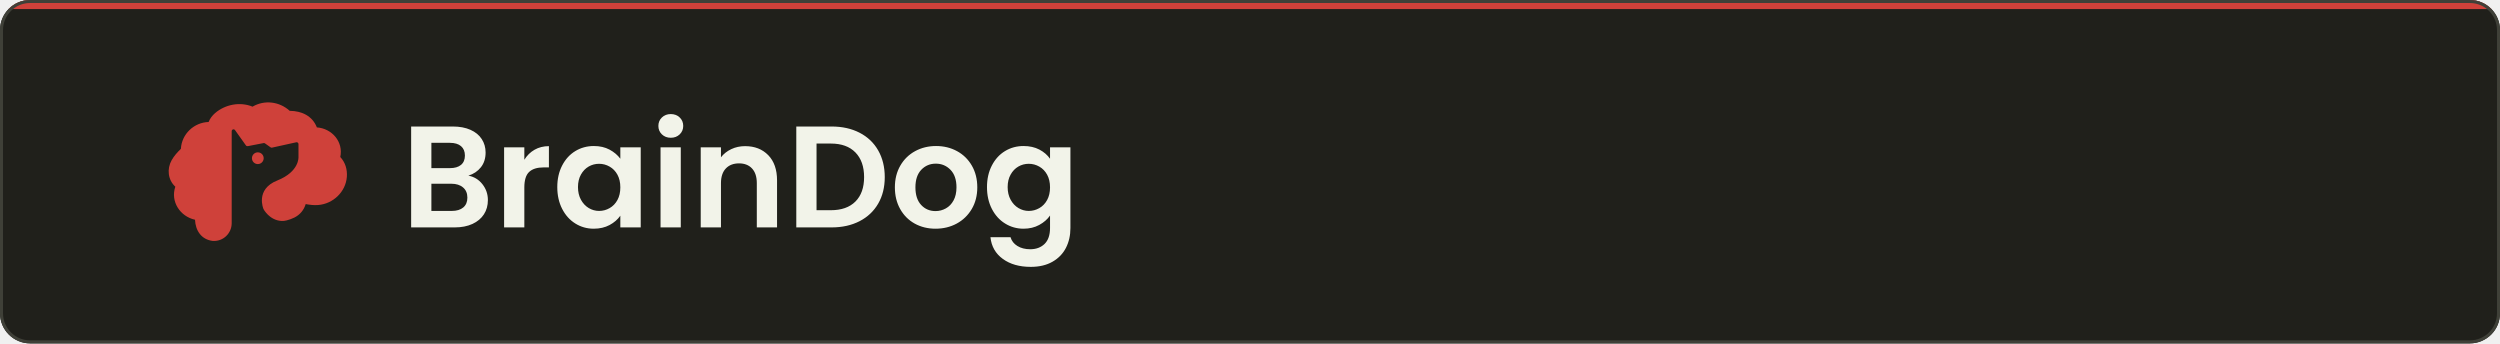
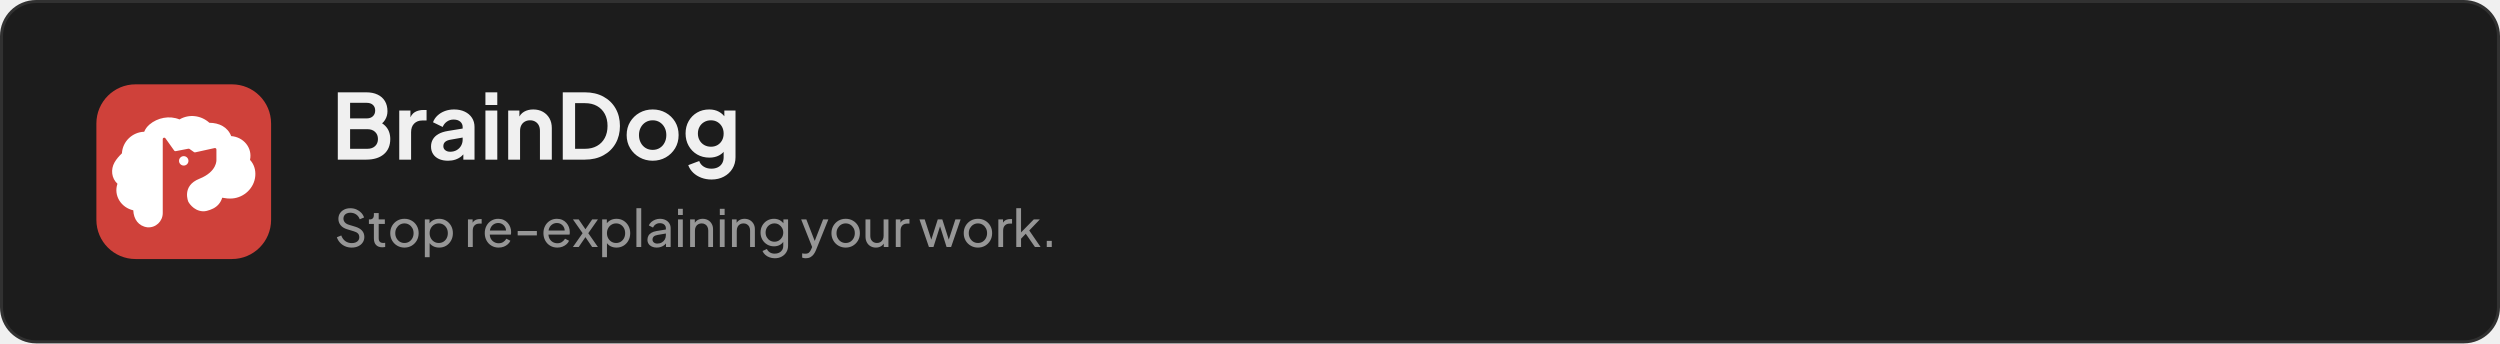
- <svg xmlns="http://www.w3.org/2000/svg" width="830" height="114" viewBox="0 0 830 114" role="img" aria-labelledby="banner-title" font-family="system-ui,-apple-system,'Segoe UI',Roboto,Helvetica,Arial,sans-serif">
-   <clipPath id="panel">
-     <rect width="830" height="114" rx="10" />
-   </clipPath>
-   <g clip-path="url(#panel)">
-     <rect width="830" height="114" fill="#20201B" />
-     <rect width="830" height="3" fill="#CF413A" />
-   </g>
-   <rect x=".5" y=".5" width="829" height="113" rx="9.5" fill="none" stroke="#3F4038" />
-   <g fill="#CF413A" transform="translate(56 34) scale(0.059342)">
+ <svg xmlns="http://www.w3.org/2000/svg" width="830" height="114" viewBox="0 0 830 114" role="img" aria-labelledby="banner-title">
+   <rect x=".5" y=".5" width="829" height="113" rx="11.5" fill="#1C1C1C" stroke="#313131" />
+   <rect x="32" y="28.0" width="58" height="58" rx="13" fill="#CF413A" />
+   <g fill="#FFFFFF" transform="translate(32 28.0) scale(0.056641) translate(92.16 185.68) scale(0.84192)">
    <path d="M498.69,345c-18.16,0-32.84-14.67-32.84-32.79s14.67-32.84,32.84-32.84,32.79,14.68,32.79,32.84-14.68,32.79-32.79,32.79Z" />
    <path d="M996.77,417.5c-6.88,83.35-76.86,150.09-160.36,156.58-24.46,1.89-46.2-.92-69.89-5.28-9.78,33.52-32.06,59.57-62.62,75.12-14.74,7.33-29.75,12.77-44.89,16.5-9.22,2.27-18.73,3.34-28.21,2.79-67.92-3.98-100.24-66.41-100.24-66.41,0,0-48.09-110.28,77.01-159.97,125.05-49.74,118.66-131.49,118.66-131.49v-72.21c0-6.59-6.1-11.43-12.5-10.03l-135.42,29.93c-2.81.63-5.81,0-8.14-1.65l-31.19-22.09c-2.32-1.65-5.13-2.23-7.89-1.74l-88.63,17.19c-3.97.73-7.99-.87-10.32-4.17l-60.93-85.58c-5.81-8.19-18.65-4.07-18.65,5.96v514.7c0,57.66-48.91,103.77-106.39,99.2-.47-.04-.94-.08-1.42-.12-61.27-8.19-94.64-56.57-97.4-118.32-83.16-18.11-138.61-101.66-110.18-184.82-41.7-38.31-48.09-99.63-20.34-148.54,13.75-24.26,31.43-43.73,51.53-63.35,4.36-83.45,74-147.82,155.08-150.14,8.09-20.34,20.44-35.65,36.08-49.79C316.83,11.01,399.31-4.97,469.15,23.75c67.51-39.57,151.21-28.28,208.07,23.39,67.56.44,127.18,28.91,151.84,92.65,84.56,6.1,149.27,80.45,131.06,165.64,27.99,30.03,40.1,69.6,36.66,112.07Z" />
  </g>
-   <path fill="#F2F3E9" d="M161.98 66.43Q161.98 69.12 160.66 71.16Q159.34 73.2 156.85 74.35Q154.35 75.5 150.94 75.5H136.5V42H150.32Q153.73 42 156.2 43.1Q158.67 44.2 159.94 46.17Q161.22 48.14 161.22 50.64Q161.22 53.56 159.66 55.53Q158.1 57.5 155.5 58.32Q158.34 58.84 160.16 61.15Q161.98 63.45 161.98 66.43ZM143.22 55.82H149.36Q151.76 55.82 153.06 54.74Q154.35 53.66 154.35 51.64Q154.35 49.63 153.06 48.52Q151.76 47.42 149.36 47.42H143.22ZM155.17 65.61Q155.17 63.45 153.73 62.23Q152.29 61 149.84 61H143.22V70.03H149.98Q152.43 70.03 153.8 68.88Q155.17 67.72 155.17 65.61ZM182.24 48.52V55.58H180.46Q177.3 55.58 175.69 57.07Q174.08 58.56 174.08 62.25V75.5H167.36V48.91H174.08V53.04Q175.38 50.92 177.46 49.72Q179.55 48.52 182.24 48.52ZM197.17 48.48Q200.14 48.48 202.38 49.68Q204.61 50.88 205.95 52.7V48.91H212.72V75.5H205.95V71.61Q204.66 73.48 202.38 74.71Q200.1 75.93 197.12 75.93Q193.76 75.93 191 74.2Q188.24 72.48 186.63 69.33Q185.02 66.19 185.02 62.11Q185.02 58.08 186.63 54.96Q188.24 51.84 191 50.16Q193.76 48.48 197.17 48.48ZM198.9 54.38Q197.02 54.38 195.44 55.29Q193.86 56.2 192.87 57.96Q191.89 59.71 191.89 62.11Q191.89 64.51 192.87 66.31Q193.86 68.11 195.46 69.07Q197.07 70.03 198.9 70.03Q200.77 70.03 202.4 69.09Q204.03 68.16 204.99 66.4Q205.95 64.65 205.95 62.2Q205.95 59.76 204.99 58Q204.03 56.25 202.4 55.32Q200.77 54.38 198.9 54.38ZM218.58 41.8Q218.58 40.12 219.75 39Q220.93 37.87 222.7 37.87Q224.48 37.87 225.66 39Q226.83 40.12 226.83 41.8Q226.83 43.48 225.66 44.61Q224.48 45.74 222.7 45.74Q220.93 45.74 219.75 44.61Q218.58 43.48 218.58 41.8ZM226.02 48.91V75.5H219.3V48.91ZM257.98 59.9V75.5H251.26V60.81Q251.26 57.64 249.68 55.94Q248.1 54.24 245.36 54.24Q242.58 54.24 240.97 55.94Q239.36 57.64 239.36 60.81V75.5H232.64V48.91H239.36V52.22Q240.7 50.49 242.79 49.51Q244.88 48.52 247.38 48.52Q252.13 48.52 255.06 51.52Q257.98 54.52 257.98 59.9ZM293.74 58.8Q293.74 63.84 291.56 67.6Q289.38 71.37 285.37 73.44Q281.36 75.5 276.08 75.5H264.37V42H276.08Q281.36 42 285.37 44.06Q289.38 46.12 291.56 49.94Q293.74 53.76 293.74 58.8ZM286.88 58.8Q286.88 53.56 284 50.61Q281.12 47.66 275.84 47.66H271.09V69.79H275.84Q281.12 69.79 284 66.91Q286.88 64.03 286.88 58.8ZM297.1 62.2Q297.1 58.12 298.9 55Q300.7 51.88 303.82 50.18Q306.94 48.48 310.78 48.48Q314.62 48.48 317.74 50.18Q320.86 51.88 322.66 55Q324.46 58.12 324.46 62.2Q324.46 66.28 322.62 69.4Q320.77 72.52 317.62 74.23Q314.48 75.93 310.59 75.93Q306.75 75.93 303.68 74.23Q300.61 72.52 298.86 69.4Q297.1 66.28 297.1 62.2ZM317.55 62.2Q317.55 58.41 315.56 56.37Q313.57 54.33 310.69 54.33Q307.81 54.33 305.86 56.37Q303.92 58.41 303.92 62.2Q303.92 66 305.82 68.04Q307.71 70.08 310.59 70.08Q312.42 70.08 314.02 69.19Q315.63 68.3 316.59 66.52Q317.55 64.75 317.55 62.2ZM348.61 52.7V48.91H355.38V75.69Q355.38 79.39 353.89 82.29Q352.4 85.2 349.42 86.9Q346.45 88.6 342.22 88.6Q336.56 88.6 332.94 85.96Q329.31 83.32 328.83 78.76H335.5Q336.03 80.59 337.78 81.67Q339.54 82.75 342.03 82.75Q344.96 82.75 346.78 81Q348.61 79.24 348.61 75.69V71.56Q347.31 73.44 345.03 74.68Q342.75 75.93 339.82 75.93Q336.46 75.93 333.68 74.2Q330.9 72.48 329.29 69.33Q327.68 66.19 327.68 62.11Q327.68 58.08 329.29 54.96Q330.9 51.84 333.66 50.16Q336.42 48.48 339.82 48.48Q342.8 48.48 345.06 49.65Q347.31 50.83 348.61 52.7ZM341.55 54.38Q339.68 54.38 338.1 55.29Q336.51 56.2 335.53 57.96Q334.54 59.71 334.54 62.11Q334.54 64.51 335.53 66.31Q336.51 68.11 338.12 69.07Q339.73 70.03 341.55 70.03Q343.42 70.03 345.06 69.09Q346.69 68.16 347.65 66.4Q348.61 64.65 348.61 62.2Q348.61 59.76 347.65 58Q346.69 56.25 345.06 55.32Q343.42 54.38 341.55 54.38Z" />
+   <path fill="#F0F0F0" transform="translate(110 53)" d="M2.15 0V-22.35H11.58Q13.79 -22.35 15.37 -21.59Q16.96 -20.83 17.8 -19.42Q18.64 -18.02 18.64 -16.04Q18.64 -14.5 17.82 -13.17Q17 -11.83 15.21 -10.99L15.2 -12.88Q16.86 -12.24 17.82 -11.3Q18.77 -10.37 19.17 -9.23Q19.57 -8.1 19.57 -6.85Q19.57 -3.62 17.45 -1.81Q15.33 0 11.59 0ZM6.23 -3.6H11.99Q13.58 -3.6 14.53 -4.49Q15.48 -5.38 15.48 -6.84Q15.48 -8.32 14.53 -9.21Q13.58 -10.11 11.99 -10.11H6.23ZM6.23 -13.69H11.78Q13.04 -13.69 13.8 -14.41Q14.56 -15.13 14.56 -16.31Q14.56 -17.5 13.8 -18.18Q13.04 -18.86 11.78 -18.86H6.23ZM22.55 0V-16.3H26.26V-12.7L25.96 -13.22Q26.5 -15.06 27.73 -15.78Q28.95 -16.49 30.64 -16.49H31.62V-13H30.21Q28.54 -13 27.51 -11.98Q26.48 -10.96 26.48 -9.09V0ZM38.73 0.36Q37.02 0.36 35.75 -0.21Q34.48 -0.79 33.8 -1.84Q33.1 -2.9 33.1 -4.33Q33.1 -5.68 33.71 -6.73Q34.32 -7.79 35.58 -8.51Q36.85 -9.23 38.75 -9.53L44.09 -10.4V-7.42L39.49 -6.61Q38.34 -6.4 37.77 -5.88Q37.19 -5.35 37.19 -4.46Q37.19 -3.63 37.83 -3.13Q38.48 -2.62 39.44 -2.62Q40.69 -2.62 41.62 -3.16Q42.56 -3.7 43.08 -4.62Q43.6 -5.54 43.6 -6.64V-10.86Q43.6 -11.92 42.79 -12.62Q41.98 -13.31 40.61 -13.31Q39.34 -13.31 38.38 -12.63Q37.42 -11.96 36.97 -10.85L33.76 -12.41Q34.23 -13.7 35.26 -14.65Q36.29 -15.61 37.71 -16.14Q39.13 -16.66 40.77 -16.66Q42.77 -16.66 44.3 -15.93Q45.83 -15.2 46.69 -13.89Q47.54 -12.58 47.54 -10.86V0H43.83V-2.78L44.68 -2.83Q44.03 -1.8 43.16 -1.09Q42.28 -0.38 41.18 -0.01Q40.07 0.36 38.73 0.36ZM51.16 0V-16.3H55.1V0ZM51.16 -18.15V-22.35H55.1V-18.15ZM58.72 0V-16.3H62.44V-13.09L62.13 -13.66Q62.71 -15.16 64 -15.91Q65.3 -16.66 67.03 -16.66Q68.86 -16.66 70.25 -15.88Q71.63 -15.1 72.42 -13.72Q73.2 -12.33 73.2 -10.5V0H69.26V-9.57Q69.26 -10.66 68.85 -11.43Q68.44 -12.2 67.69 -12.63Q66.95 -13.06 65.98 -13.06Q65.01 -13.06 64.25 -12.63Q63.49 -12.2 63.08 -11.43Q62.66 -10.65 62.66 -9.57V0ZM76.84 0V-22.35H84.15Q87.7 -22.35 90.32 -20.93Q92.94 -19.51 94.38 -16.99Q95.82 -14.47 95.82 -11.18Q95.82 -7.91 94.38 -5.38Q92.94 -2.85 90.32 -1.43Q87.7 0 84.15 0ZM80.93 -3.6H84.24Q86.52 -3.6 88.19 -4.54Q89.86 -5.47 90.78 -7.18Q91.7 -8.88 91.7 -11.2Q91.7 -13.51 90.78 -15.2Q89.85 -16.89 88.19 -17.82Q86.52 -18.75 84.24 -18.75H80.93ZM106.69 0.36Q104.3 0.36 102.34 -0.75Q100.38 -1.85 99.22 -3.78Q98.05 -5.71 98.05 -8.16Q98.05 -10.63 99.21 -12.54Q100.37 -14.45 102.33 -15.56Q104.29 -16.66 106.69 -16.66Q109.1 -16.66 111.05 -15.56Q112.99 -14.46 114.15 -12.55Q115.3 -10.63 115.3 -8.16Q115.3 -5.7 114.14 -3.77Q112.97 -1.84 111.03 -0.74Q109.08 0.36 106.69 0.36ZM106.69 -3.24Q108.02 -3.24 109.03 -3.87Q110.05 -4.5 110.63 -5.62Q111.22 -6.73 111.22 -8.16Q111.22 -9.58 110.63 -10.68Q110.05 -11.78 109.03 -12.42Q108.02 -13.06 106.69 -13.06Q105.37 -13.06 104.34 -12.42Q103.32 -11.78 102.73 -10.68Q102.14 -9.58 102.14 -8.16Q102.14 -6.73 102.73 -5.62Q103.32 -4.5 104.34 -3.87Q105.37 -3.24 106.69 -3.24ZM126.21 6.6Q124.38 6.6 122.82 6Q121.25 5.4 120.13 4.33Q119.02 3.27 118.5 1.83L122.14 0.45Q122.51 1.59 123.58 2.29Q124.66 3 126.19 3Q127.39 3 128.31 2.55Q129.22 2.11 129.74 1.24Q130.25 0.38 130.25 -0.81V-4.51L131 -3.62Q130.16 -2.15 128.75 -1.41Q127.35 -0.67 125.53 -0.67Q123.26 -0.67 121.46 -1.71Q119.66 -2.76 118.64 -4.58Q117.61 -6.4 117.61 -8.7Q117.61 -11 118.64 -12.8Q119.66 -14.59 121.44 -15.63Q123.21 -16.66 125.47 -16.66Q127.28 -16.66 128.67 -15.91Q130.06 -15.16 131 -13.7L130.48 -12.73V-16.3H134.19V-0.81Q134.19 1.33 133.16 3.01Q132.13 4.69 130.33 5.64Q128.54 6.6 126.21 6.6ZM126.04 -4.29Q127.28 -4.29 128.23 -4.85Q129.17 -5.41 129.71 -6.39Q130.25 -7.38 130.25 -8.65Q130.25 -9.93 129.7 -10.93Q129.15 -11.92 128.2 -12.49Q127.26 -13.06 126.04 -13.06Q124.78 -13.06 123.8 -12.49Q122.81 -11.92 122.26 -10.93Q121.7 -9.94 121.7 -8.65Q121.7 -7.4 122.26 -6.42Q122.81 -5.43 123.79 -4.86Q124.78 -4.29 126.04 -4.29Z" />
+   <path fill="#969696" transform="translate(111 82)" d="M5.75 0.2Q4.55 0.2 3.55 -0.25Q2.55 -0.7 1.85 -1.48Q1.15 -2.26 0.84 -3.23L2.3 -3.82Q2.75 -2.59 3.66 -1.94Q4.57 -1.29 5.8 -1.29Q6.55 -1.29 7.11 -1.53Q7.67 -1.77 7.98 -2.2Q8.29 -2.63 8.29 -3.2Q8.29 -4.02 7.84 -4.48Q7.39 -4.94 6.53 -5.19L4.2 -5.9Q2.82 -6.32 2.08 -7.24Q1.35 -8.15 1.35 -9.35Q1.35 -10.38 1.86 -11.18Q2.37 -11.97 3.26 -12.42Q4.15 -12.87 5.29 -12.87Q6.43 -12.87 7.35 -12.46Q8.28 -12.05 8.93 -11.36Q9.58 -10.67 9.87 -9.8L8.44 -9.2Q8.05 -10.26 7.22 -10.82Q6.4 -11.38 5.3 -11.38Q4.62 -11.38 4.11 -11.14Q3.59 -10.91 3.31 -10.47Q3.02 -10.04 3.02 -9.45Q3.02 -8.76 3.46 -8.21Q3.91 -7.66 4.82 -7.38L6.93 -6.74Q8.43 -6.29 9.19 -5.44Q9.96 -4.59 9.96 -3.33Q9.96 -2.29 9.42 -1.5Q8.89 -0.7 7.94 -0.25Q7 0.2 5.75 0.2ZM15.93 0.1Q14.59 0.1 13.86 -0.66Q13.13 -1.42 13.13 -2.83V-7.65H11.48V-9.15H11.82Q12.43 -9.15 12.78 -9.53Q13.13 -9.91 13.13 -10.52V-11.26H14.73V-9.15H16.77V-7.65H14.73V-2.87Q14.73 -2.41 14.87 -2.07Q15.02 -1.73 15.35 -1.53Q15.69 -1.34 16.24 -1.34Q16.38 -1.34 16.55 -1.36Q16.73 -1.38 16.88 -1.39V0Q16.66 0.05 16.39 0.07Q16.12 0.1 15.93 0.1ZM23.28 0.2Q21.97 0.2 20.9 -0.42Q19.82 -1.04 19.19 -2.12Q18.56 -3.21 18.56 -4.59Q18.56 -5.96 19.18 -7.04Q19.81 -8.11 20.88 -8.74Q21.94 -9.36 23.28 -9.36Q24.62 -9.36 25.68 -8.74Q26.75 -8.13 27.37 -7.05Q27.99 -5.98 27.99 -4.59Q27.99 -3.2 27.35 -2.11Q26.71 -1.03 25.65 -0.41Q24.58 0.2 23.28 0.2ZM23.28 -1.33Q24.14 -1.33 24.83 -1.75Q25.51 -2.18 25.91 -2.92Q26.31 -3.66 26.31 -4.59Q26.31 -5.52 25.91 -6.25Q25.51 -6.97 24.83 -7.4Q24.14 -7.83 23.28 -7.83Q22.42 -7.83 21.73 -7.4Q21.05 -6.97 20.64 -6.25Q20.23 -5.52 20.23 -4.59Q20.23 -3.66 20.64 -2.92Q21.05 -2.18 21.73 -1.75Q22.42 -1.33 23.28 -1.33ZM30.05 3.4V-9.15H31.6V-7.18L31.39 -7.58Q31.91 -8.4 32.79 -8.88Q33.67 -9.36 34.81 -9.36Q36.11 -9.36 37.13 -8.73Q38.16 -8.1 38.76 -7.03Q39.36 -5.95 39.36 -4.58Q39.36 -3.22 38.76 -2.14Q38.16 -1.05 37.14 -0.42Q36.11 0.2 34.8 0.2Q33.69 0.2 32.78 -0.28Q31.87 -0.77 31.39 -1.68L31.64 -1.96V3.4ZM34.68 -1.33Q35.54 -1.33 36.22 -1.75Q36.9 -2.18 37.29 -2.91Q37.68 -3.65 37.68 -4.58Q37.68 -5.52 37.29 -6.25Q36.9 -6.97 36.22 -7.4Q35.54 -7.83 34.68 -7.83Q33.82 -7.83 33.13 -7.4Q32.44 -6.98 32.04 -6.24Q31.64 -5.5 31.64 -4.58Q31.64 -3.65 32.04 -2.91Q32.44 -2.18 33.13 -1.75Q33.82 -1.33 34.68 -1.33ZM44.36 0V-9.15H45.91V-7.48L45.74 -7.72Q46.06 -8.5 46.73 -8.88Q47.4 -9.27 48.34 -9.27H48.91V-7.76H48.11Q47.14 -7.76 46.55 -7.16Q45.96 -6.56 45.96 -5.46V0ZM54.54 0.2Q53.21 0.2 52.17 -0.43Q51.13 -1.05 50.53 -2.15Q49.94 -3.24 49.94 -4.61Q49.94 -5.99 50.53 -7.06Q51.11 -8.13 52.12 -8.74Q53.13 -9.36 54.4 -9.36Q55.41 -9.36 56.2 -9Q57 -8.64 57.55 -8.01Q58.11 -7.39 58.4 -6.6Q58.69 -5.82 58.69 -4.96Q58.69 -4.77 58.67 -4.54Q58.65 -4.32 58.61 -4.11H51.1V-5.47H57.7L56.94 -4.86Q57.1 -5.75 56.78 -6.44Q56.46 -7.14 55.83 -7.55Q55.2 -7.96 54.4 -7.96Q53.59 -7.96 52.93 -7.54Q52.27 -7.13 51.91 -6.38Q51.54 -5.63 51.62 -4.59Q51.54 -3.58 51.92 -2.82Q52.31 -2.07 53.01 -1.66Q53.71 -1.24 54.55 -1.24Q55.47 -1.24 56.1 -1.67Q56.73 -2.09 57.12 -2.75L58.45 -2.07Q58.17 -1.44 57.61 -0.92Q57.04 -0.41 56.26 -0.1Q55.48 0.2 54.54 0.2ZM60.87 -3.85V-5.3H67.24V-3.85ZM74.02 0.2Q72.7 0.2 71.65 -0.43Q70.61 -1.05 70.01 -2.15Q69.42 -3.24 69.42 -4.61Q69.42 -5.99 70.01 -7.06Q70.6 -8.13 71.61 -8.74Q72.62 -9.36 73.88 -9.36Q74.89 -9.36 75.69 -9Q76.48 -8.64 77.03 -8.01Q77.59 -7.39 77.88 -6.6Q78.17 -5.82 78.17 -4.96Q78.17 -4.77 78.16 -4.54Q78.14 -4.32 78.09 -4.11H70.58V-5.47H77.18L76.42 -4.86Q76.58 -5.75 76.26 -6.44Q75.94 -7.14 75.31 -7.55Q74.69 -7.96 73.88 -7.96Q73.07 -7.96 72.41 -7.54Q71.75 -7.13 71.39 -6.38Q71.02 -5.63 71.1 -4.59Q71.02 -3.58 71.41 -2.82Q71.8 -2.07 72.49 -1.66Q73.19 -1.24 74.03 -1.24Q74.95 -1.24 75.58 -1.67Q76.22 -2.09 76.6 -2.75L77.93 -2.07Q77.66 -1.44 77.09 -0.92Q76.52 -0.41 75.74 -0.1Q74.96 0.2 74.02 0.2ZM79.21 0 82.42 -4.58 79.22 -9.15H81.13L83.86 -5.18H82.88L85.6 -9.15H87.51L84.31 -4.58L87.5 0H85.59L82.89 -3.97H83.85L81.13 0ZM88.92 3.4V-9.15H90.47V-7.18L90.26 -7.58Q90.78 -8.4 91.66 -8.88Q92.54 -9.36 93.68 -9.36Q94.98 -9.36 96.01 -8.73Q97.03 -8.1 97.63 -7.03Q98.23 -5.95 98.23 -4.58Q98.23 -3.22 97.63 -2.14Q97.04 -1.05 96.01 -0.42Q94.98 0.2 93.67 0.2Q92.56 0.2 91.65 -0.28Q90.74 -0.77 90.26 -1.68L90.51 -1.96V3.4ZM93.55 -1.33Q94.41 -1.33 95.09 -1.75Q95.77 -2.18 96.16 -2.91Q96.55 -3.65 96.55 -4.58Q96.55 -5.52 96.16 -6.25Q95.77 -6.97 95.09 -7.4Q94.41 -7.83 93.55 -7.83Q92.69 -7.83 92 -7.4Q91.31 -6.98 90.91 -6.24Q90.51 -5.5 90.51 -4.58Q90.51 -3.65 90.91 -2.91Q91.31 -2.18 92 -1.75Q92.69 -1.33 93.55 -1.33ZM100.29 0V-12.87H101.89V0ZM107.02 0.2Q106.11 0.2 105.42 -0.13Q104.73 -0.45 104.34 -1.04Q103.95 -1.62 103.95 -2.39Q103.95 -3.12 104.27 -3.71Q104.58 -4.31 105.25 -4.71Q105.92 -5.12 106.95 -5.29L110.34 -5.85V-4.52L107.3 -4Q106.42 -3.85 106.02 -3.44Q105.63 -3.04 105.63 -2.45Q105.63 -1.89 106.07 -1.51Q106.51 -1.13 107.21 -1.13Q108.06 -1.13 108.71 -1.5Q109.35 -1.87 109.71 -2.49Q110.07 -3.12 110.07 -3.88V-6.22Q110.07 -6.97 109.52 -7.44Q108.97 -7.91 108.07 -7.91Q107.28 -7.91 106.68 -7.5Q106.08 -7.1 105.79 -6.45L104.41 -7.16Q104.67 -7.79 105.23 -8.29Q105.8 -8.78 106.54 -9.07Q107.28 -9.36 108.1 -9.36Q109.15 -9.36 109.95 -8.96Q110.76 -8.56 111.21 -7.85Q111.66 -7.15 111.66 -6.22V0H110.11V-1.74L110.39 -1.62Q110.11 -1.09 109.61 -0.68Q109.11 -0.26 108.46 -0.03Q107.8 0.2 107.02 0.2ZM114.1 0V-9.15H115.69V0ZM114.1 -10.62V-12.67H115.69V-10.62ZM118.12 0V-9.15H119.68V-7.37L119.43 -7.52Q119.76 -8.39 120.52 -8.88Q121.28 -9.36 122.29 -9.36Q123.28 -9.36 124.06 -8.92Q124.84 -8.47 125.28 -7.7Q125.73 -6.92 125.73 -5.93V0H124.14V-5.42Q124.14 -6.18 123.86 -6.72Q123.59 -7.25 123.09 -7.54Q122.59 -7.83 121.94 -7.83Q121.3 -7.83 120.79 -7.54Q120.28 -7.25 120 -6.71Q119.72 -6.17 119.72 -5.42V0ZM127.98 0V-9.15H129.58V0ZM127.98 -10.62V-12.67H129.58V-10.62ZM132.01 0V-9.15H133.56V-7.37L133.31 -7.52Q133.65 -8.39 134.41 -8.88Q135.17 -9.36 136.18 -9.36Q137.17 -9.36 137.95 -8.92Q138.72 -8.47 139.17 -7.7Q139.62 -6.92 139.62 -5.93V0H138.03V-5.42Q138.03 -6.18 137.75 -6.72Q137.47 -7.25 136.98 -7.54Q136.48 -7.83 135.83 -7.83Q135.18 -7.83 134.68 -7.54Q134.17 -7.25 133.89 -6.71Q133.61 -6.17 133.61 -5.42V0ZM146.25 3.74Q145.28 3.74 144.46 3.43Q143.64 3.13 143.05 2.59Q142.46 2.06 142.15 1.34L143.62 0.66Q143.88 1.31 144.54 1.76Q145.21 2.21 146.23 2.21Q147.01 2.21 147.65 1.91Q148.28 1.61 148.66 1.03Q149.04 0.45 149.04 -0.39V-2.44L149.32 -2.15Q148.84 -1.21 147.96 -0.71Q147.07 -0.22 145.99 -0.22Q144.71 -0.22 143.69 -0.82Q142.67 -1.43 142.08 -2.47Q141.5 -3.51 141.5 -4.79Q141.5 -6.09 142.08 -7.12Q142.67 -8.15 143.68 -8.76Q144.69 -9.36 145.97 -9.36Q147.05 -9.36 147.92 -8.88Q148.79 -8.39 149.32 -7.54L149.09 -7.12V-9.15H150.64V-0.39Q150.64 0.79 150.07 1.73Q149.51 2.66 148.52 3.2Q147.53 3.74 146.25 3.74ZM146.13 -1.75Q146.95 -1.75 147.61 -2.16Q148.26 -2.56 148.65 -3.25Q149.04 -3.94 149.04 -4.79Q149.04 -5.63 148.65 -6.32Q148.26 -7.01 147.6 -7.42Q146.95 -7.83 146.13 -7.83Q145.29 -7.83 144.62 -7.42Q143.94 -7.01 143.56 -6.33Q143.18 -5.64 143.18 -4.79Q143.18 -3.95 143.56 -3.26Q143.94 -2.57 144.61 -2.16Q145.28 -1.75 146.13 -1.75ZM156.52 3.74Q156.21 3.74 155.91 3.69Q155.6 3.64 155.32 3.53V2.11Q155.51 2.14 155.79 2.19Q156.07 2.23 156.34 2.23Q157.15 2.23 157.56 1.88Q157.98 1.53 158.35 0.68L158.94 -0.7L158.9 0.68L154.99 -9.15H156.71L159.75 -1.33H159.23L162.27 -9.15H164.01L159.89 1.08Q159.59 1.82 159.14 2.43Q158.7 3.03 158.05 3.39Q157.41 3.74 156.52 3.74ZM169.77 0.2Q168.46 0.2 167.38 -0.42Q166.31 -1.04 165.68 -2.12Q165.04 -3.21 165.04 -4.59Q165.04 -5.96 165.67 -7.04Q166.3 -8.11 167.37 -8.74Q168.43 -9.36 169.77 -9.36Q171.11 -9.36 172.17 -8.74Q173.24 -8.13 173.86 -7.05Q174.48 -5.98 174.48 -4.59Q174.48 -3.2 173.84 -2.11Q173.2 -1.03 172.14 -0.41Q171.07 0.2 169.77 0.2ZM169.77 -1.33Q170.63 -1.33 171.32 -1.75Q172 -2.18 172.4 -2.92Q172.8 -3.66 172.8 -4.59Q172.8 -5.52 172.4 -6.25Q172 -6.97 171.32 -7.4Q170.63 -7.83 169.77 -7.83Q168.91 -7.83 168.22 -7.4Q167.54 -6.97 167.13 -6.25Q166.72 -5.52 166.72 -4.59Q166.72 -3.66 167.13 -2.92Q167.54 -2.18 168.22 -1.75Q168.91 -1.33 169.77 -1.33ZM179.79 0.2Q178.8 0.2 178.01 -0.26Q177.23 -0.71 176.79 -1.54Q176.35 -2.36 176.35 -3.44V-9.15H177.94V-3.6Q177.94 -2.92 178.22 -2.41Q178.5 -1.9 179 -1.61Q179.49 -1.33 180.14 -1.33Q180.79 -1.33 181.29 -1.62Q181.8 -1.91 182.08 -2.45Q182.36 -2.99 182.36 -3.73V-9.15H183.96V0H182.41V-1.79L182.66 -1.63Q182.33 -0.76 181.57 -0.28Q180.8 0.2 179.79 0.2ZM186.4 0V-9.15H187.95V-7.48L187.78 -7.72Q188.1 -8.5 188.76 -8.88Q189.43 -9.27 190.37 -9.27H190.94V-7.76H190.15Q189.17 -7.76 188.58 -7.16Q187.99 -6.56 187.99 -5.46V0ZM197.4 0 194.26 -9.15H196L198.5 -1.5L197.89 -1.5L200.34 -9.15H201.85L204.29 -1.5L203.68 -1.5L206.19 -9.15H207.92L204.77 0H203.26L200.85 -7.65H201.34L198.91 0ZM213.68 0.2Q212.37 0.2 211.3 -0.42Q210.22 -1.04 209.59 -2.12Q208.96 -3.21 208.96 -4.59Q208.96 -5.96 209.58 -7.04Q210.21 -8.11 211.28 -8.74Q212.34 -9.36 213.68 -9.36Q215.02 -9.36 216.08 -8.74Q217.15 -8.13 217.77 -7.05Q218.39 -5.98 218.39 -4.59Q218.39 -3.2 217.75 -2.11Q217.11 -1.03 216.05 -0.41Q214.98 0.2 213.68 0.2ZM213.68 -1.33Q214.54 -1.33 215.23 -1.75Q215.91 -2.18 216.31 -2.92Q216.71 -3.66 216.71 -4.59Q216.71 -5.52 216.31 -6.25Q215.91 -6.97 215.23 -7.4Q214.54 -7.83 213.68 -7.83Q212.82 -7.83 212.13 -7.4Q211.45 -6.97 211.04 -6.25Q210.63 -5.52 210.63 -4.59Q210.63 -3.66 211.04 -2.92Q211.45 -2.18 212.13 -1.75Q212.82 -1.33 213.68 -1.33ZM220.45 0V-9.15H222V-7.48L221.83 -7.72Q222.15 -8.5 222.81 -8.88Q223.48 -9.27 224.43 -9.27H225V-7.76H224.2Q223.22 -7.76 222.63 -7.16Q222.04 -6.56 222.04 -5.46V0ZM226.4 0V-12.87H227.99V-4.05L227.35 -4.19L232.21 -9.15H234.23L230.71 -5.48L234.47 0H232.6L229.16 -4.96L230.14 -5.01L227.48 -2.22L227.99 -3.38V0ZM236.53 0V-2.04H238.19V0Z" />
</svg>
